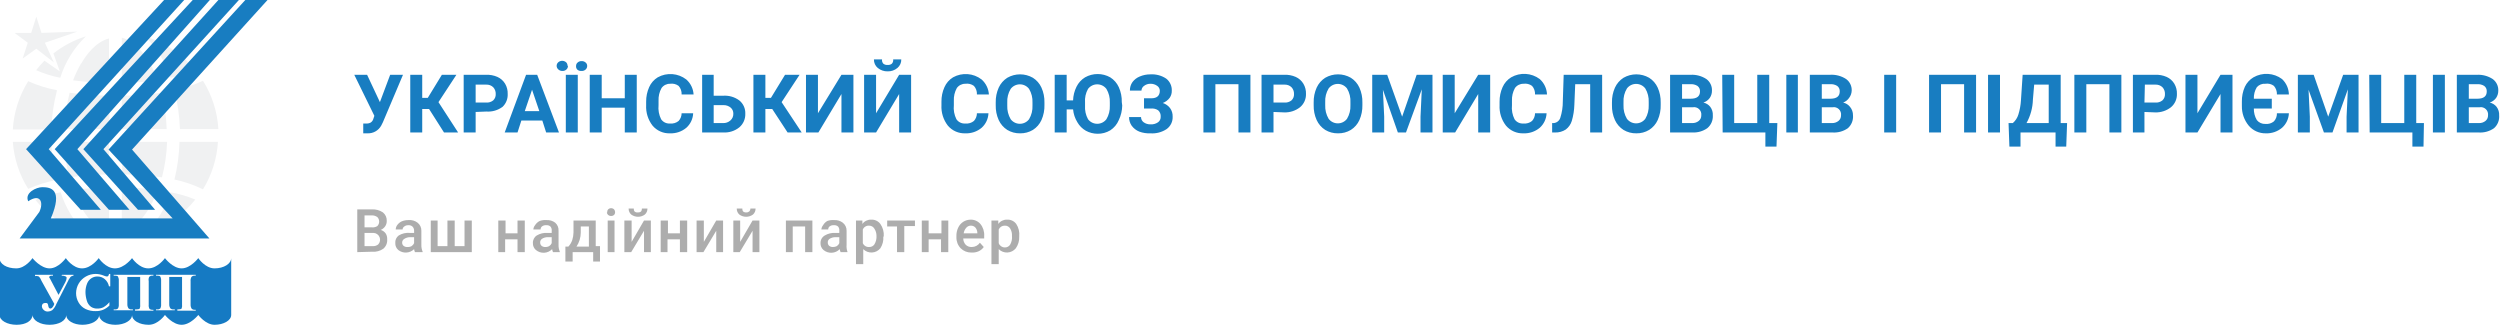
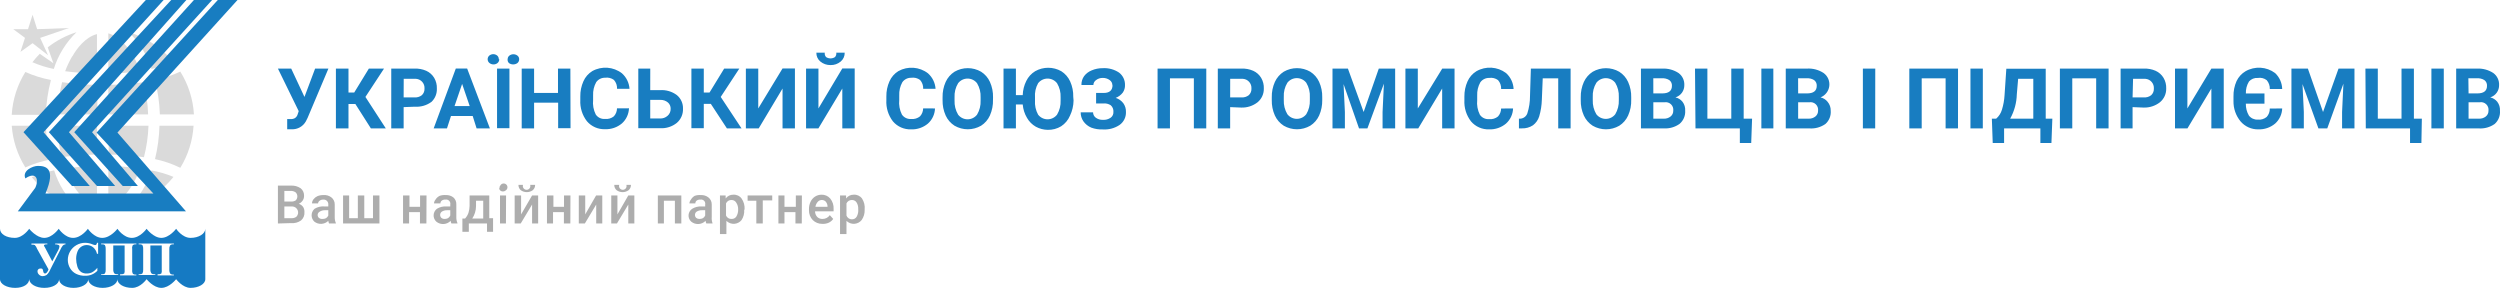
- <svg xmlns="http://www.w3.org/2000/svg" width="585" height="76" viewBox="0 0 585 76">
-   <g id="text">
-     <path fill="#187DC1" d="M89.3 23.9l2.4-6.4h3L90 28.6l-.4.8a3.5 3.5 0 0 1-3.2 1.8h-1v-2.3a5 5 0 0 0 .7 0 1.9 1.9 0 0 0 1-.2 1.5 1.5 0 0 0 .6-.7l.3-.9-4.7-9.6h3zm11.5 1.6h-1.6V31h-2.8V17.5h2.8v5.4h1.3l3.3-5.4h3.4l-4.2 6.4 4.6 7.1h-3.3zm10.9.7V31h-2.8V17.5h5.2a6 6 0 0 1 2.7.5 4 4 0 0 1 1.8 1.6 4.4 4.4 0 0 1 .6 2.4A3.9 3.9 0 0 1 118 25a5.7 5.7 0 0 1-3.8 1.1zm0-2.2h2.4a2.4 2.4 0 0 0 1.7-.5 1.9 1.9 0 0 0 .6-1.5 2.2 2.2 0 0 0-.6-1.6 2.2 2.2 0 0 0-1.6-.6h-2.5zm15.6 4.2h-4.9l-.9 2.8h-3l5-13.5h2.6l5.1 13.5h-3zm-4.1-2.2h3.4l-1.7-5zm12.4 5h-2.8V17.5h2.8zm-2.3-15.6a1.1 1.1 0 0 1-.4.9 1.3 1.3 0 0 1-1 .3 1.3 1.3 0 0 1-.9-.4 1.1 1.1 0 0 1 0-1.6 1.4 1.4 0 0 1 1.9 0 1.1 1.1 0 0 1 .3.8zm1.9 0a1 1 0 0 1 .4-.8 1.3 1.3 0 0 1 .9-.3 1.3 1.3 0 0 1 .9.3 1 1 0 0 1 .4.8 1.1 1.1 0 0 1-.4.9 1.3 1.3 0 0 1-1 .3 1.3 1.3 0 0 1-.9-.3 1.1 1.1 0 0 1-.3-.9zM149.4 31h-2.8v-5.8h-5.4V31h-2.8V17.5h2.8V23h5.4v-5.5h2.8zm13.2-4.5a4.8 4.8 0 0 1-1.6 3.4 5.6 5.6 0 0 1-3.8 1.3 5.1 5.1 0 0 1-4.1-1.8 7.2 7.2 0 0 1-1.5-4.8v-.8a8.1 8.1 0 0 1 .7-3.4 5.1 5.1 0 0 1 2-2.3 6.1 6.1 0 0 1 6.7.5 5.1 5.1 0 0 1 1.7 3.5h-2.8a2.8 2.8 0 0 0-.7-2 2.7 2.7 0 0 0-2-.5 2.4 2.4 0 0 0-2 1 5.6 5.6 0 0 0-.7 3v1a6 6 0 0 0 .6 3.3 2.3 2.3 0 0 0 2.1 1 2.7 2.7 0 0 0 2-.6 2.7 2.7 0 0 0 .7-1.8zm4.8-4.1h2.2a5.7 5.7 0 0 1 3.8 1.1 3.8 3.8 0 0 1 1.4 3.1 4 4 0 0 1-1.4 3.2 5.5 5.5 0 0 1-3.7 1.2h-5V17.5h2.7zm0 2.2v4.2h2.2a2.4 2.4 0 0 0 1.7-.6 2 2 0 0 0 .7-1.6 1.8 1.8 0 0 0-.6-1.4 2.5 2.5 0 0 0-1.7-.6zm13.7.9h-1.6V31h-2.8V17.5h2.8v5.4h1.3l3.3-5.4h3.4l-4.2 6.4L188 31h-3.3zm16.2-8h2.8V31h-2.8v-9l-5.4 9H189V17.5h2.8v9zm13.5 0h2.8V31h-2.8v-9l-5.4 9h-2.8V17.5h2.8v9zm.5-3.6a2.5 2.5 0 0 1-.9 2 3.4 3.4 0 0 1-2.3.8 3.5 3.5 0 0 1-2.3-.8 2.5 2.5 0 0 1-.9-2h1.9a1.2 1.2 0 0 0 .3 1 1.4 1.4 0 0 0 1 .3 1.4 1.4 0 0 0 1-.3 1.2 1.2 0 0 0 .3-1zm20.4 12.6a4.8 4.8 0 0 1-1.6 3.4 5.6 5.6 0 0 1-3.8 1.3 5.1 5.1 0 0 1-4.1-1.8 7.2 7.2 0 0 1-1.5-4.8v-.8a8 8 0 0 1 .7-3.4 5.1 5.1 0 0 1 2-2.3 6.1 6.1 0 0 1 6.7.5 5.1 5.1 0 0 1 1.7 3.5H229a2.8 2.8 0 0 0-.7-2 2.7 2.7 0 0 0-2-.5 2.4 2.4 0 0 0-2 1 5.6 5.6 0 0 0-.7 3v1a6 6 0 0 0 .6 3.3 2.3 2.3 0 0 0 2.1 1 2.7 2.7 0 0 0 2-.6 2.7 2.7 0 0 0 .7-1.8zm13.1-2a8.2 8.2 0 0 1-.7 3.6 5.3 5.3 0 0 1-2 2.3 5.6 5.6 0 0 1-3 .8 5.6 5.6 0 0 1-3-.8 5.4 5.4 0 0 1-2-2.3 8 8 0 0 1-.7-3.5V24a8.1 8.1 0 0 1 .7-3.5 5.4 5.4 0 0 1 2-2.3 6 6 0 0 1 6 0 5.3 5.3 0 0 1 2 2.3 8 8 0 0 1 .7 3.5zM242 24a5.7 5.7 0 0 0-.8-3.2 2.7 2.7 0 0 0-4.3 0 5.6 5.6 0 0 0-.8 3.2v.7a5.8 5.8 0 0 0 .8 3.2 2.7 2.7 0 0 0 4.3 0 5.7 5.7 0 0 0 .8-3.2zm21 .7a8.2 8.2 0 0 1-.8 3.4 5.3 5.3 0 0 1-2 2.4 5.6 5.6 0 0 1-3 .8 5.8 5.8 0 0 1-2.7-.7 5.3 5.3 0 0 1-2-2 7 7 0 0 1-1-3H250V31h-2.8V17.5h2.8v6h1.5a7.7 7.7 0 0 1 .8-3.2 5.3 5.3 0 0 1 2-2.2 6 6 0 0 1 5.9 0 5.3 5.3 0 0 1 2 2.3 8 8 0 0 1 .7 3.5zm-2.9-.7a5.7 5.7 0 0 0-.8-3.2 2.7 2.7 0 0 0-4.3 0 5.6 5.6 0 0 0-.7 3.2v.7a5.8 5.8 0 0 0 .7 3.2 2.7 2.7 0 0 0 4.3 0 5.7 5.7 0 0 0 .8-3.2zm11.7-2.7a1.4 1.4 0 0 0-.6-1.2 2.6 2.6 0 0 0-1.6-.5 2.4 2.4 0 0 0-1.5.5 1.4 1.4 0 0 0-.6 1.1h-2.7a3.3 3.3 0 0 1 .6-2 4 4 0 0 1 1.7-1.3 6.2 6.2 0 0 1 2.5-.5 6 6 0 0 1 3.7 1 3.4 3.4 0 0 1 1.3 2.8 2.8 2.8 0 0 1-.5 1.7 3.7 3.7 0 0 1-1.6 1.2 3.5 3.5 0 0 1 1.7 1.2 3.2 3.2 0 0 1 .6 2 3.4 3.4 0 0 1-1.4 2.9 6.1 6.1 0 0 1-3.8 1 6.7 6.7 0 0 1-2.6-.4 4.1 4.1 0 0 1-1.8-1.4 3.5 3.5 0 0 1-.6-2h2.8a1.5 1.5 0 0 0 .6 1.2 2.6 2.6 0 0 0 1.6.5 2.8 2.8 0 0 0 1.8-.5 1.5 1.5 0 0 0 .6-1.3 1.8 1.8 0 0 0-.6-1.5 2.6 2.6 0 0 0-1.7-.4h-1.6V23h1.7q2 0 2-1.8zM293 31h-2.8V19.7h-5.4V31H282V17.5h11zm5.4-4.8V31h-2.8V17.5h5.3a6 6 0 0 1 2.7.5 4 4 0 0 1 1.8 1.6 4.4 4.4 0 0 1 .6 2.4 3.9 3.9 0 0 1-1.4 3.1 5.7 5.7 0 0 1-3.7 1.2zm0-2.2h2.5a2.4 2.4 0 0 0 1.7-.5 1.9 1.9 0 0 0 .6-1.5 2.2 2.2 0 0 0-.6-1.6 2.2 2.2 0 0 0-1.6-.6h-2.6zm20.8.6a8.2 8.2 0 0 1-.7 3.5 5.3 5.3 0 0 1-2 2.3 5.6 5.6 0 0 1-3 .8 5.6 5.6 0 0 1-3-.8 5.4 5.4 0 0 1-2-2.3 8 8 0 0 1-.7-3.5V24a8.1 8.1 0 0 1 .7-3.5 5.4 5.4 0 0 1 2-2.3 6 6 0 0 1 6 0 5.3 5.3 0 0 1 2 2.3 8 8 0 0 1 .7 3.5zm-2.8-.6a5.7 5.7 0 0 0-.8-3.3 2.7 2.7 0 0 0-4.3 0 5.6 5.6 0 0 0-.8 3.2v.7a5.8 5.8 0 0 0 .8 3.2 2.7 2.7 0 0 0 4.3 0 5.7 5.7 0 0 0 .8-3.2zm8.6-6.5l3.5 9.8 3.4-9.8h3.7V31h-2.8v-3.7l.3-6.4-3.7 10.1h-1.9L324 21l.3 6.3V31h-2.8V17.5zm21.3 0h2.8V31h-2.8v-9l-5.4 9H338V17.5h2.8v9zm16 9a4.8 4.8 0 0 1-1.6 3.4 5.6 5.6 0 0 1-3.8 1.3 5.1 5.1 0 0 1-4.1-1.8 7.2 7.2 0 0 1-1.5-4.8v-.8a8.1 8.1 0 0 1 .7-3.4 5.1 5.1 0 0 1 2-2.3 6.1 6.1 0 0 1 6.7.4 5.1 5.1 0 0 1 1.7 3.6h-2.8a2.8 2.8 0 0 0-.7-2 2.7 2.7 0 0 0-2-.5 2.4 2.4 0 0 0-2 1 5.6 5.6 0 0 0-.7 3v1a6 6 0 0 0 .6 3.3 2.3 2.3 0 0 0 2.1 1 2.7 2.7 0 0 0 2-.6 2.7 2.7 0 0 0 .7-1.8zm13-9V31h-2.8V19.7H369l-.2 4.8a14.9 14.9 0 0 1-.6 3.8 4 4 0 0 1-1.4 2 4.3 4.3 0 0 1-2.5.7h-.7v-2.2h.4a1.8 1.8 0 0 0 1.5-1.2 12.4 12.4 0 0 0 .6-3.9l.2-6.2zm13.7 7a8.1 8.1 0 0 1-.7 3.6 5.3 5.3 0 0 1-2 2.3 5.6 5.6 0 0 1-3 .8 5.6 5.6 0 0 1-3-.8 5.4 5.4 0 0 1-2-2.3 8 8 0 0 1-.7-3.5V24a8.1 8.1 0 0 1 .7-3.5 5.4 5.4 0 0 1 2-2.3 6 6 0 0 1 6 0 5.3 5.3 0 0 1 2 2.3 8 8 0 0 1 .7 3.5zm-2.8-.6a5.7 5.7 0 0 0-.8-3.2 2.7 2.7 0 0 0-4.3 0 5.6 5.6 0 0 0-.8 3.2v.7a5.8 5.8 0 0 0 .8 3.2 2.7 2.7 0 0 0 4.3 0 5.8 5.8 0 0 0 .8-3.2zm5 7.1V17.5h4.8a6.2 6.2 0 0 1 3.7 1 3.2 3.2 0 0 1 1.3 2.7 3 3 0 0 1-.5 1.7A3 3 0 0 1 399 24a2.8 2.8 0 0 1 1.6 1 3 3 0 0 1 .6 2 3.6 3.6 0 0 1-1.3 3 5.6 5.6 0 0 1-3.5 1zm2.8-5.9v3.7h2.4a2.3 2.3 0 0 0 1.5-.5 1.6 1.6 0 0 0 .6-1.3 1.7 1.7 0 0 0-2-1.9zm0-2h2q2.2 0 2.2-1.7a1.5 1.5 0 0 0-.6-1.3 2.8 2.8 0 0 0-1.7-.4H394zm9.4-5.6h2.8v11.3h5.4V17.5h2.8v11.3h1.9l-.2 5.5h-2.6V31h-10zM421.1 31h-2.7V17.5h2.7zm2.8 0V17.5h4.7a6.2 6.2 0 0 1 3.8 1 3.2 3.2 0 0 1 1.3 2.7 3 3 0 0 1-.6 1.7 3 3 0 0 1-1.4 1.1 2.8 2.8 0 0 1 1.6 1 3 3 0 0 1 .7 2 3.6 3.6 0 0 1-1.2 3 5.6 5.6 0 0 1-3.6 1zm2.8-5.9v3.7h2.4a2.3 2.3 0 0 0 1.5-.5 1.6 1.6 0 0 0 .6-1.3 1.7 1.7 0 0 0-2-1.9zm0-2h2q2.2 0 2.2-1.7a1.5 1.5 0 0 0-.6-1.3 2.8 2.8 0 0 0-1.7-.4h-1.9zm17.4 7.9h-2.8V17.5h2.8zm18.7 0H460V19.7h-5.4V31h-2.8V17.5h11zm5.6 0h-2.8V17.5h2.8zm15.5 3.3h-2.5V31h-8.2v3.3h-2.6l-.2-5.5h1a4.3 4.3 0 0 0 1.3-2 13.8 13.8 0 0 0 .6-3.3l.4-6h8.9v11.3h1.5zm-9.3-5.5h5.2v-9h-3.4l-.3 3.5a12 12 0 0 1-1.5 5.5zm22.2 2.2H494V19.7h-5.4V31h-2.8V17.5h11zm5.4-4.8V31h-2.7V17.5h5.2a6 6 0 0 1 2.7.5 4 4 0 0 1 1.8 1.6 4.4 4.4 0 0 1 .6 2.4 3.9 3.9 0 0 1-1.4 3.1 5.7 5.7 0 0 1-3.7 1.2zm0-2.2h2.5a2.4 2.4 0 0 0 1.7-.5 1.9 1.9 0 0 0 .6-1.5 2.2 2.2 0 0 0-.6-1.6 2.2 2.2 0 0 0-1.6-.6h-2.5zm17.8-6.5h2.8V31H520v-9l-5.4 9h-2.8V17.5h2.8v9zm16 9a4.8 4.8 0 0 1-1.6 3.4 5.6 5.6 0 0 1-3.8 1.3 5.1 5.1 0 0 1-4-1.8 7 7 0 0 1-1.6-4.6v-1a8.1 8.1 0 0 1 .7-3.5 5.1 5.1 0 0 1 2-2.2 6.1 6.1 0 0 1 6.7.4 5.1 5.1 0 0 1 1.6 3.6h-2.8a2.9 2.9 0 0 0-.7-2 2.6 2.6 0 0 0-2-.5 2.4 2.4 0 0 0-2 .8 4.8 4.8 0 0 0-.7 2.7h4.2v2.3h-4.2a5.1 5.1 0 0 0 .7 2.7 2.4 2.4 0 0 0 2 .9 2.7 2.7 0 0 0 2-.6 2.7 2.7 0 0 0 .7-1.9zm5.8-9l3.4 9.8 3.5-9.8h3.6V31h-2.8v-3.7l.3-6.4-3.6 10.1h-2l-3.6-10 .3 6.3V31h-2.8V17.5zm13 0h2.8v11.3h5.4V17.5h2.8v11.3h1.8l-.1 5.5h-2.6V31h-10zM572.5 31h-2.8V17.5h2.8zm2.8 0V17.5h4.7a6.2 6.2 0 0 1 3.7 1 3.2 3.2 0 0 1 1.3 2.7 3 3 0 0 1-.5 1.7A3 3 0 0 1 583 24a2.8 2.8 0 0 1 1.6 1 3 3 0 0 1 .6 2 3.6 3.6 0 0 1-1.2 3 5.6 5.6 0 0 1-3.6 1zm2.8-5.9v3.7h2.4a2.3 2.3 0 0 0 1.5-.5 1.6 1.6 0 0 0 .6-1.3 1.7 1.7 0 0 0-2-1.9zm0-2h2q2.2 0 2.2-1.7a1.5 1.5 0 0 0-.6-1.3 2.8 2.8 0 0 0-1.7-.4h-1.9z" transform="translate(-.4)" />
-     <path fill="#adadad" d="M84 59V49h3.4a4.2 4.2 0 0 1 2.6.7 2.4 2.4 0 0 1 .9 2 2.1 2.1 0 0 1-.4 1.3 2.4 2.4 0 0 1-1 .8 2.2 2.2 0 0 1 1.2.9A2.4 2.4 0 0 1 91 56a2.6 2.6 0 0 1-.9 2.2 3.9 3.9 0 0 1-2.6.7zm1.7-4.5v3.1h2a1.9 1.9 0 0 0 1.2-.4 1.6 1.6 0 0 0-1.1-2.7zm0-1.3h1.7a2 2 0 0 0 1.3-.3 1.5 1.5 0 0 0 0-2.1 2.1 2.1 0 0 0-1.3-.4h-1.7zM97.5 59a2.6 2.6 0 0 1-.2-.7 2.8 2.8 0 0 1-3.7.2 2 2 0 0 1-.7-1.6 2 2 0 0 1 .8-1.8 4.3 4.3 0 0 1 2.6-.6h1V54a1.3 1.3 0 0 0-.4-1 1.3 1.3 0 0 0-1-.3 1.4 1.4 0 0 0-.9.3.9.9 0 0 0-.4.7H93a1.8 1.8 0 0 1 .4-1.1 2.7 2.7 0 0 1 1-.8 3.9 3.9 0 0 1 1.6-.3 3 3 0 0 1 2.1.6A2.3 2.3 0 0 1 99 54v3.3a3.8 3.8 0 0 0 .3 1.6v.1zm-1.8-1.2a1.9 1.9 0 0 0 1-.2 1.6 1.6 0 0 0 .6-.7v-1.4h-1a2.5 2.5 0 0 0-1.3.4 1 1 0 0 0-.5.9 1 1 0 0 0 .3.7 1.3 1.3 0 0 0 .9.3zm7.1-6.2v6h2.3v-6h1.7v6h2.3v-6h1.7V59h-9.6v-7.4zm20.4 7.4h-1.7v-3h-2.9v3H117v-7.4h1.7v3h2.8v-3h1.7zm6.6 0a2.6 2.6 0 0 1-.2-.7 2.8 2.8 0 0 1-3.8.2 2 2 0 0 1-.7-1.6 2 2 0 0 1 .9-1.8 4.3 4.3 0 0 1 2.5-.6h1V54a1.3 1.3 0 0 0-.3-1 1.3 1.3 0 0 0-1-.3 1.4 1.4 0 0 0-1 .3.9.9 0 0 0-.3.7h-1.7a1.8 1.8 0 0 1 .4-1 2.7 2.7 0 0 1 1.1-1 3.9 3.9 0 0 1 1.6-.2 3 3 0 0 1 2 .6 2.3 2.3 0 0 1 .8 1.9v3.3a3.8 3.8 0 0 0 .3 1.6v.1zm-1.9-1.2a1.9 1.9 0 0 0 1-.2 1.6 1.6 0 0 0 .6-.7v-1.4h-.9a2.4 2.4 0 0 0-1.4.4 1 1 0 0 0-.4.9 1 1 0 0 0 .3.7 1.3 1.3 0 0 0 .9.3zm5.5-.1a4.3 4.3 0 0 0 .9-1.5 6.4 6.4 0 0 0 .3-1.8v-2.8h5.2v6h1v3.6h-1.6V59h-4.8v2.2h-1.7v-3.5zm2 0h2.8V53h-1.9v1.4a6 6 0 0 1-1 3.3zm8.8 1.3h-1.6v-7.4h1.6zm-1.7-9.3a.9.9 0 0 1 .2-.7 1 1 0 0 1 1.4 0 1 1 0 0 1 0 1.3 1.1 1.1 0 0 1-1.4 0 .9.9 0 0 1-.3-.6zm8.6 1.9h1.6V59h-1.6v-5l-3 5h-1.6v-7.4h1.7v5zm.8-2.8a1.8 1.8 0 0 1-.6 1.4 2.7 2.7 0 0 1-3.2 0 1.8 1.8 0 0 1-.6-1.4h1.2a1 1 0 0 0 .2.7 1 1 0 0 0 .8.2 1 1 0 0 0 .7-.2 1 1 0 0 0 .2-.7zm9.3 10.2h-1.7v-3h-2.9v3H155v-7.4h1.7v3h2.8v-3h1.7zm6.8-7.4h1.6V59H168v-5l-3 5h-1.6v-7.4h1.7v5zm8.5 0h1.6V59h-1.6v-5l-3 5H172v-7.4h1.6v5zm.7-2.8a1.8 1.8 0 0 1-.6 1.4 2.7 2.7 0 0 1-3.2 0 1.8 1.8 0 0 1-.6-1.4h1.3a1 1 0 0 0 .2.7 1 1 0 0 0 .7.2 1 1 0 0 0 .7-.2 1 1 0 0 0 .3-.7zM190.5 59h-1.7v-6h-2.9v6h-1.6v-7.4h6.2zm6.6 0a2.6 2.6 0 0 1-.2-.7 2.8 2.8 0 0 1-3.8.2 2 2 0 0 1-.7-1.6 2 2 0 0 1 1-1.8 4.3 4.3 0 0 1 2.4-.6h1V54a1.3 1.3 0 0 0-.3-1 1.3 1.3 0 0 0-1-.3 1.4 1.4 0 0 0-1 .3.9.9 0 0 0-.3.7h-1.6a1.8 1.8 0 0 1 .4-1 2.7 2.7 0 0 1 1-1 3.9 3.9 0 0 1 1.6-.2 3 3 0 0 1 2 .6 2.3 2.3 0 0 1 .9 1.9v3.3a3.8 3.8 0 0 0 .2 1.6v.1zm-1.8-1.2a1.9 1.9 0 0 0 .9-.2 1.6 1.6 0 0 0 .6-.7v-1.4h-.9a2.5 2.5 0 0 0-1.4.4 1 1 0 0 0-.4.9 1 1 0 0 0 .3.7 1.3 1.3 0 0 0 .8.3zm11.8-2.4a4.4 4.4 0 0 1-.7 2.7 2.7 2.7 0 0 1-4 .2v3.5h-1.7V51.6h1.5v.8a2.4 2.4 0 0 1 2-1 2.5 2.5 0 0 1 2.2 1 4.5 4.5 0 0 1 .8 2.9zm-1.6-.2a3 3 0 0 0-.5-1.7 1.4 1.4 0 0 0-1.2-.7 1.5 1.5 0 0 0-1.5.9v3.2a1.5 1.5 0 0 0 1.5.9 1.4 1.4 0 0 0 1.2-.6 3.4 3.4 0 0 0 .5-2zm9-2.3H212V59h-1.7v-6H208v-1.4h6.5zm7.8 6.1h-1.7v-3h-2.9v3h-1.6v-7.4h1.6v3h3v-3h1.6zm5.4.1a3.5 3.5 0 0 1-2.5-1 3.6 3.6 0 0 1-1-2.6v-.2a4.4 4.4 0 0 1 .4-2 3.3 3.3 0 0 1 1.2-1.4 3.2 3.2 0 0 1 1.7-.5 2.9 2.9 0 0 1 2.3 1 4 4 0 0 1 .9 2.8v.6h-4.9a2.2 2.2 0 0 0 .6 1.5 1.9 1.9 0 0 0 1.4.5 2.3 2.3 0 0 0 1.9-1l.9 1a3 3 0 0 1-1.2 1 3.7 3.7 0 0 1-1.7.3zm-.2-6.3a1.4 1.4 0 0 0-1 .5 2.5 2.5 0 0 0-.6 1.3h3.2v-.1a2 2 0 0 0-.5-1.3 1.4 1.4 0 0 0-1-.4zm11.4 2.6a4.4 4.4 0 0 1-.8 2.7 2.7 2.7 0 0 1-4 .2v3.5h-1.7V51.6h1.6v.8a2.4 2.4 0 0 1 2-1 2.5 2.5 0 0 1 2.2 1 4.5 4.5 0 0 1 .7 2.9zm-1.7-.2a3 3 0 0 0-.4-1.7 1.4 1.4 0 0 0-1.3-.7 1.5 1.5 0 0 0-1.4.9v3.2a1.5 1.5 0 0 0 1.4 1 1.4 1.4 0 0 0 1.3-.7 3.4 3.4 0 0 0 .4-2z" transform="translate(-.4)" />
-   </g>
-   <g id="symbol">
-     <path fill="#157ac3" d="M8 60.4s-1.6 2.4-3.8 2.4-3.9-1-3.9-2.4v13.3c0 1.3 1.8 2.3 4 2.3S8 75 8 73.7C8.1 75 9.8 76 12 76s3.9-1 3.9-2.3c0 1.3 1.7 2.3 3.8 2.3s3.9-1 3.9-2.3c0 1.3 1.7 2.3 3.8 2.3s3.9-1 3.9-2.3c0 1.3 1.7 2.3 3.9 2.3s3.8-2.3 3.8-2.3 1.8 2.3 3.9 2.3 3.9-2.3 3.9-2.3 1.7 2.3 3.8 2.3 3.9-1 3.9-2.3V60.4c0 1.3-1.7 2.4-3.9 2.4s-3.8-2.4-3.8-2.4-1.8 2.4-3.9 2.4-3.9-2.4-3.9-2.4-1.7 2.4-3.9 2.4-3.8-2.4-3.8-2.4-1.8 2.4-4 2.4-3.8-2.4-3.8-2.4-1.7 2.4-3.9 2.4-3.8-2.4-3.8-2.4-1.7 2.4-3.8 2.4-4-2.4-4-2.4z" transform="translate(-.4)" />
-     <path fill="#fffffe" d="M14.9 64.3h2.7v.2a1.1 1.1 0 0 0-.7.3 5.1 5.1 0 0 0-.7 1.2l-2.6 5.1a4 4 0 0 1-1 1.5 2 2 0 0 1-1 .3 1.3 1.3 0 0 1-1-.4 1.2 1.2 0 0 1-.4-.8.8.8 0 0 1 .2-.6.8.8 0 0 1 .6-.2.6.6 0 0 1 .5.1 1.2 1.2 0 0 1 .2.6q.1.6.5.6t.8-.8l.1-.3-3-5.4a2.9 2.9 0 0 0-.6-1 1.6 1.6 0 0 0-.9-.1v-.3h4.2v.2h-.2q-.7 0-.7.4a1 1 0 0 0 .2.3l2 3.8 1.6-3a2.4 2.4 0 0 0 .3-1 .4.4 0 0 0-.2-.3 2.2 2.2 0 0 0-1-.2zM26.2 64.1V67h-.3a3 3 0 0 0-1-1.7 2.6 2.6 0 0 0-1.6-.6 2.5 2.5 0 0 0-1.5.4 2.6 2.6 0 0 0-1 1.2 5.3 5.3 0 0 0-.4 2 7 7 0 0 0 .3 2 2.7 2.7 0 0 0 1 1.5 2.5 2.5 0 0 0 1.5.4 3 3 0 0 0 1.4-.3 5 5 0 0 0 1.4-1.2v.8a4.6 4.6 0 0 1-1.5 1 4.4 4.4 0 0 1-1.7.3 5.1 5.1 0 0 1-2.4-.5 3.8 3.8 0 0 1-1.6-1.5 4.3 4.3 0 0 1-.6-2.2 4.5 4.5 0 0 1 2.3-3.9 4.6 4.6 0 0 1 2.3-.6 5.1 5.1 0 0 1 1.9.4 2.9 2.9 0 0 0 .7.2.5.5 0 0 0 .3-.1.8.8 0 0 0 .2-.5zM32 72.7v-.3h.3q.6 0 .8-.2a2.1 2.1 0 0 0 .1-1v-6.4h-3v6.4a1.6 1.6 0 0 0 .3 1 1 1 0 0 0 .7.2h.3v.2H27v-.2h.3a1 1 0 0 0 .7-.2 1.8 1.8 0 0 0 .2-1v-5.5a1.9 1.9 0 0 0-.2-1q-.2-.2-.7-.2H27v-.2h9.3v.2h-.2a1 1 0 0 0-.8.3 1.7 1.7 0 0 0-.1 1v5.5a1.6 1.6 0 0 0 .2 1 1.1 1.1 0 0 0 .7.2h.2v.2zM41.9 72.7v-.3h.2q.6 0 .8-.2a2.1 2.1 0 0 0 .1-1v-6.4h-3v6.4a1.6 1.6 0 0 0 .3 1 1 1 0 0 0 .7.2h.3v.2h-4.4v-.2h.3a1 1 0 0 0 .7-.2 1.8 1.8 0 0 0 .2-1v-5.5a1.9 1.9 0 0 0-.2-1q-.2-.2-.7-.2h-.3v-.2h9.3v.2H46a1 1 0 0 0-.8.3 1.7 1.7 0 0 0-.2 1v5.5a1.6 1.6 0 0 0 .3 1 1.1 1.1 0 0 0 .7.2h.2v.2z" transform="translate(-.4)" />
-     <path fill="#f0f1f2" d="M19.4 48.5c1.1 2 3.4 5 6.5 5.9V43.8a69.4 69.4 0 0 0-8.3.7 25.8 25.8 0 0 0 1.8 4zM14.5 45a27.2 27.2 0 0 0-5.8 1.8 24.1 24.1 0 0 0 11.9 7.9 23.1 23.1 0 0 1-6-9.7zM12.4 33.2h-9a24 24 0 0 0 3.6 11 29 29 0 0 1 6.7-2.1 41.8 41.8 0 0 1-1.3-9zM13.7 21.1A29 29 0 0 1 7 19a24 24 0 0 0-3.6 11.3h9a41.9 41.9 0 0 1 1.3-9zM15.4 30.2H26v-7.8a70.3 70.3 0 0 1-9.3-.7 38.7 38.7 0 0 0-1.2 8.5zM19.4 14.8a25.8 25.8 0 0 0-1.9 4 69.4 69.4 0 0 0 8.4.6V9c-3.1.8-5.4 3.9-6.5 5.9zM16.6 41.5a70.3 70.3 0 0 1 9.3-.7v-7.6H15.4a38.6 38.6 0 0 0 1.2 8.3zM39.4 33.2H29v7.6a70.3 70.3 0 0 1 9.3.7 38.6 38.6 0 0 0 1.2-8.3zM37.3 44.5a69.4 69.4 0 0 0-8.4-.7v10.6c3.2-.8 5.4-4 6.6-6a25.8 25.8 0 0 0 1.8-4zM38.2 21.7a70.3 70.3 0 0 1-9.3.7v7.8h10.5a38.7 38.7 0 0 0-1.2-8.5zM35.5 14.8c-1.2-2-3.4-5.1-6.6-6v10.6a69.4 69.4 0 0 0 8.4-.6 25.8 25.8 0 0 0-1.8-4zM40.3 18.2a27.2 27.2 0 0 0 5.8-1.8 24.1 24.1 0 0 0-11.8-7.9 23.1 23.1 0 0 1 6 9.7zM42.5 30.2h9a24 24 0 0 0-3.6-11.3 29 29 0 0 1-6.7 2.2 41.9 41.9 0 0 1 1.3 9zM41.2 42a29 29 0 0 1 6.7 2.3 24 24 0 0 0 3.5-11.1h-9a41.9 41.9 0 0 1-1.2 8.9zM34.3 54.7a24.1 24.1 0 0 0 11.8-8 27.2 27.2 0 0 0-5.8-1.7 23.1 23.1 0 0 1-6 9.7zM8.8 16.4a27.2 27.2 0 0 0 5.7 1.8 23.1 23.1 0 0 1 6-9.7 24.1 24.1 0 0 0-7.6 4l1.5 4.2-3.6-2.5a24.1 24.1 0 0 0-2 2.3z" transform="translate(-.4)" />
-     <path fill="#f0f1f2" d="M5.3 13.7l3.2-2.3 4.1 3.2-2.1-4.6 7.6-2.6-8.4.3-1.2-3.8-1.2 3.8H3.4L6.5 10l-1.2 3.7z" />
-     <path fill="#187dc1" d="M25.5 49.1h4.8L18.1 34.9 49.1 0h-4L12.8 34.9l12.7 14.2z" />
-     <path fill="#187dc1" d="M23.6 49.1L11.4 34.9 43.1 0h-4.7L6.1 34.9l12.8 14.2h4.7z" />
-     <path fill="#187dc1" d="M32.3 49.1h4L24.2 34.9 55.9 0h-4.8L19.5 34.9l12.8 14.2z" />
-     <path fill="#187dc1" d="M63 0h-5.2l-32 35 15 16.1H12.3c2.9-6.8 0-7.3-2-7.3-1.4 0-4.2 1.3-3.3 3.3 2.8-1.9 3.7.2 2.6 2.5l-4.6 6.2h44.4L31.3 35z" transform="translate(-.4)" />
-   </g>
+ <svg xmlns="http://www.w3.org/2000/svg" width="660" height="76" viewBox="0 0 660 76">
+   <path d="M80.38,25.59l2.81-7.48h3.51l-5.49,13-.47.94A4.09,4.09,0,0,1,77,34.13H75.82V31.44a5.84,5.84,0,0,0,.82,0,2.22,2.22,0,0,0,1.17-.23,1.75,1.75,0,0,0,.7-.82l.35-1.05L73.37,18.11h3.51Zm13.44,1.87H92v6.43H88.68V18.11H92v6.31h1.52l3.86-6.31h4l-4.91,7.48,5.38,8.3H97.91Zm12.74.82v5.61h-3.27V18.11h6.08a7,7,0,0,1,3.16.58,4.68,4.68,0,0,1,2.1,1.87,5.15,5.15,0,0,1,.7,2.81,4.56,4.56,0,0,1-1.4,3.51,6.66,6.66,0,0,1-4.44,1.29Zm0-2.57h2.81a2.8,2.8,0,0,0,2-.58,2.22,2.22,0,0,0,.7-1.75,2.41,2.41,0,0,0-2.23-2.57h-3.26Zm18.23,4.91h-5.73L118,33.89h-3.51l5.84-15.79h3l6,15.79h-3.51ZM120,28h4l-2-5.85Zm14.49,5.85h-3.27V18.11h3.27Zm-2.69-18.24a1.29,1.29,0,0,1-.47,1.05,1.71,1.71,0,0,1-2.22-.12,1.29,1.29,0,0,1,0-1.81,1.64,1.64,0,0,1,2.22,0,1.29,1.29,0,0,1,.35.94Zm2.22,0a1.17,1.17,0,0,1,.47-.94,1.75,1.75,0,0,1,2.1,0,1.17,1.17,0,0,1,.47.94,1.29,1.29,0,0,1-.47,1.05,1.93,1.93,0,0,1-2.22,0A1.29,1.29,0,0,1,134,15.65Zm16.6,18.24h-3.27V27.11H141v6.78h-3.27V18.11H141v6.43h6.31V18.11h3.27Zm15.43-5.26a5.61,5.61,0,0,1-1.87,4,6.54,6.54,0,0,1-4.44,1.52,6,6,0,0,1-4.79-2.1,8.42,8.42,0,0,1-1.75-5.61v-.94a9.47,9.47,0,0,1,.82-4,6,6,0,0,1,2.34-2.69,7.13,7.13,0,0,1,7.83.58,6,6,0,0,1,2,4.09H162.9a3.27,3.27,0,0,0-.82-2.34,3.15,3.15,0,0,0-2.34-.58,2.8,2.8,0,0,0-2.34,1.17,6.55,6.55,0,0,0-.82,3.51v1.17a7,7,0,0,0,.7,3.86,2.69,2.69,0,0,0,2.45,1.17,3.15,3.15,0,0,0,2.34-.7,3.16,3.16,0,0,0,.82-2.1Zm5.61-4.79h2.57a6.66,6.66,0,0,1,4.44,1.29,4.44,4.44,0,0,1,1.64,3.62,4.68,4.68,0,0,1-1.64,3.74,6.43,6.43,0,0,1-4.32,1.4h-5.84V18.11h3.16Zm0,2.57v4.91h2.57a2.8,2.8,0,0,0,2-.7,2.34,2.34,0,0,0,.82-1.87,2.11,2.11,0,0,0-.7-1.64,2.92,2.92,0,0,0-2-.7Zm16,1.05H185.8v6.43h-3.27V18.11h3.27v6.31h1.52l3.86-6.31h4l-4.91,7.48,5.49,8.3h-3.86Zm18.93-9.35h3.27V33.89h-3.27V23.37L200.3,33.89h-3.39V18.11h3.27V28.63Zm15.78,0h3.27V33.89h-3.27V23.37l-6.31,10.52H212.8V18.11h3.27V28.63ZM223,13.9a2.92,2.92,0,0,1-1.05,2.34,4,4,0,0,1-2.69.94,4.09,4.09,0,0,1-2.69-.94,2.92,2.92,0,0,1-1.05-2.34h2.22a1.4,1.4,0,0,0,.35,1.17,2.13,2.13,0,0,0,2.34,0,1.4,1.4,0,0,0,.35-1.17Zm23.84,14.73a5.61,5.61,0,0,1-1.87,4,6.54,6.54,0,0,1-4.44,1.52,6,6,0,0,1-4.79-2.1A8.42,8.42,0,0,1,234,26.41v-.94a9.36,9.36,0,0,1,.82-4,6,6,0,0,1,2.34-2.69,7.13,7.13,0,0,1,7.83.58,6,6,0,0,1,2,4.09h-3.27a3.27,3.27,0,0,0-.82-2.34,3.15,3.15,0,0,0-2.34-.58,2.8,2.8,0,0,0-2.34,1.17,6.55,6.55,0,0,0-.82,3.51v1.17a7,7,0,0,0,.7,3.86,2.69,2.69,0,0,0,2.45,1.17,3.15,3.15,0,0,0,2.34-.7,3.16,3.16,0,0,0,.82-2.1Zm15.31-2.34a9.59,9.59,0,0,1-.82,4.21A6.2,6.2,0,0,1,259,33.19a7,7,0,0,1-7,0,6.31,6.31,0,0,1-2.34-2.69,9.36,9.36,0,0,1-.82-4.09v-.7a9.47,9.47,0,0,1,.82-4.09A6.31,6.31,0,0,1,252,18.93a7,7,0,0,1,7,0,6.2,6.2,0,0,1,2.34,2.69,9.36,9.36,0,0,1,.82,4.09Zm-3.27-.58a6.67,6.67,0,0,0-.94-3.74,3.16,3.16,0,0,0-5,0,6.55,6.55,0,0,0-.94,3.74v.82a6.78,6.78,0,0,0,.94,3.74,3.16,3.16,0,0,0,5,0,6.67,6.67,0,0,0,.94-3.74Zm24.54.82a9.59,9.59,0,0,1-.94,4,6.2,6.2,0,0,1-2.34,2.81,6.54,6.54,0,0,1-3.51.94,6.78,6.78,0,0,1-3.16-.82,6.2,6.2,0,0,1-2.34-2.34A8.19,8.19,0,0,1,270,27.58H268.2v6.31h-3.27V18.11h3.27v7H270a9,9,0,0,1,.94-3.74,6.2,6.2,0,0,1,2.34-2.57,7,7,0,0,1,6.9,0,6.2,6.2,0,0,1,2.34,2.69,9.36,9.36,0,0,1,.82,4.09ZM280,25.71a6.67,6.67,0,0,0-.94-3.74,3.16,3.16,0,0,0-5,0,6.55,6.55,0,0,0-.82,3.74v.82a6.78,6.78,0,0,0,.82,3.74,3.16,3.16,0,0,0,5,0,6.67,6.67,0,0,0,.94-3.74Zm13.67-3.16a1.64,1.64,0,0,0-.7-1.4,3,3,0,0,0-1.87-.58,2.8,2.8,0,0,0-1.75.58,1.64,1.64,0,0,0-.7,1.29H285.5a3.86,3.86,0,0,1,.7-2.34,4.68,4.68,0,0,1,2-1.52,7.24,7.24,0,0,1,2.92-.58,7,7,0,0,1,4.32,1.17A4,4,0,0,1,297,22.44a3.28,3.28,0,0,1-.58,2,4.32,4.32,0,0,1-1.87,1.4,4.09,4.09,0,0,1,2,1.4,3.74,3.74,0,0,1,.7,2.34A4,4,0,0,1,295.55,33a7.13,7.13,0,0,1-4.44,1.17,7.83,7.83,0,0,1-3-.47A4.79,4.79,0,0,1,286,32a4.09,4.09,0,0,1-.7-2.34h3.27a1.75,1.75,0,0,0,.7,1.4,3,3,0,0,0,1.87.58,3.27,3.27,0,0,0,2.1-.58,1.75,1.75,0,0,0,.7-1.52,2.11,2.11,0,0,0-.7-1.75,3,3,0,0,0-2-.47h-1.87V24.54h2q2.34,0,2.34-2.1Zm24.78,11.34h-3.27V20.68h-6.31V33.89h-3.27V18.11h12.86Zm6.31-5.61v5.61H321.5V18.11h6.19a7,7,0,0,1,3.16.58,4.68,4.68,0,0,1,2.1,1.87,5.15,5.15,0,0,1,.7,2.81A4.56,4.56,0,0,1,332,27a6.66,6.66,0,0,1-4.32,1.4Zm0-2.57h2.92a2.8,2.8,0,0,0,2-.58,2.22,2.22,0,0,0,.7-1.75,2.41,2.41,0,0,0-2.23-2.57h-3.38Zm24.31.7a9.59,9.59,0,0,1-.82,4.09,6.2,6.2,0,0,1-2.34,2.69,7,7,0,0,1-7,0,6.31,6.31,0,0,1-2.34-2.69,9.36,9.36,0,0,1-.82-4.09v-.7a9.47,9.47,0,0,1,.82-4.09,6.31,6.31,0,0,1,2.34-2.69,7,7,0,0,1,7,0,6.2,6.2,0,0,1,2.34,2.69,9.36,9.36,0,0,1,.82,4.09Zm-3.27-.7a6.67,6.67,0,0,0-.94-3.86,3.16,3.16,0,0,0-5,0,6.55,6.55,0,0,0-.94,3.74v.82a6.78,6.78,0,0,0,.94,3.74,3.16,3.16,0,0,0,5,0,6.67,6.67,0,0,0,.94-3.74Zm10.05-7.6L360,29.57l4-11.46h4.32V33.89H365V29.57l.35-7.48L361,33.89h-2.22L354.7,22.2l.35,7.37v4.33h-3.27V18.11Zm24.9,0H384V33.89h-3.27V23.37l-6.31,10.52h-3.39V18.11h3.27V28.63Zm18.7,10.52a5.61,5.61,0,0,1-1.87,4,6.54,6.54,0,0,1-4.44,1.52,6,6,0,0,1-4.79-2.1,8.42,8.42,0,0,1-1.75-5.61v-.94a9.47,9.47,0,0,1,.82-4,6,6,0,0,1,2.34-2.69,7.13,7.13,0,0,1,7.83.47,6,6,0,0,1,2,4.21H396.3a3.27,3.27,0,0,0-.82-2.34,3.15,3.15,0,0,0-2.34-.58,2.8,2.8,0,0,0-2.34,1.17,6.55,6.55,0,0,0-.82,3.51v1.17a7,7,0,0,0,.7,3.86,2.69,2.69,0,0,0,2.45,1.17,3.15,3.15,0,0,0,2.34-.7,3.16,3.16,0,0,0,.82-2.1Zm15.19-10.52V33.89h-3.27V20.68h-4.09l-.23,5.61a17.43,17.43,0,0,1-.7,4.44,4.68,4.68,0,0,1-1.64,2.34,5,5,0,0,1-2.92.82H401V31.32h.47a2.1,2.1,0,0,0,1.75-1.4,14.5,14.5,0,0,0,.7-4.56l.23-7.25Zm16,8.19a9.48,9.48,0,0,1-.82,4.21,6.2,6.2,0,0,1-2.34,2.69,7,7,0,0,1-7,0,6.31,6.31,0,0,1-2.34-2.69,9.36,9.36,0,0,1-.82-4.09v-.7a9.47,9.47,0,0,1,.82-4.09,6.31,6.31,0,0,1,2.34-2.69,7,7,0,0,1,7,0,6.2,6.2,0,0,1,2.34,2.69,9.36,9.36,0,0,1,.82,4.09Zm-3.27-.7a6.67,6.67,0,0,0-.94-3.74,3.16,3.16,0,0,0-5,0,6.55,6.55,0,0,0-.94,3.74v.82a6.78,6.78,0,0,0,.94,3.74,3.16,3.16,0,0,0,5,0,6.78,6.78,0,0,0,.94-3.74Zm5.84,8.3V18.11h5.61a7.24,7.24,0,0,1,4.32,1.17,3.74,3.74,0,0,1,1.52,3.16,3.32,3.32,0,0,1-2.34,3.27,3.27,3.27,0,0,1,1.87,1.17,3.51,3.51,0,0,1,.7,2.34,4.21,4.21,0,0,1-1.52,3.51,6.54,6.54,0,0,1-4.09,1.17Zm3.27-6.9v4.33h2.81a2.69,2.69,0,0,0,1.75-.58,1.87,1.87,0,0,0,.7-1.52A2,2,0,0,0,439.43,27Zm0-2.34h2.34q2.57,0,2.57-2a1.75,1.75,0,0,0-.7-1.52,3.27,3.27,0,0,0-2-.47h-2.22Zm11-6.55h3.27V31.32h6.31V18.11h3.27V31.32h2.22l-.23,6.43h-3V33.89H447.61Zm20.69,15.79H465V18.11h3.16Zm3.27,0V18.11H477a7.24,7.24,0,0,1,4.44,1.17,3.7,3.7,0,0,1-.82,6.43,3.27,3.27,0,0,1,1.87,1.17,3.51,3.51,0,0,1,.82,2.34,4.21,4.21,0,0,1-1.4,3.51,6.54,6.54,0,0,1-4.21,1.17Zm3.27-6.9v4.33h2.81a2.69,2.69,0,0,0,1.75-.58,1.87,1.87,0,0,0,.7-1.52A2,2,0,0,0,477.65,27Zm0-2.34h2.34q2.57,0,2.57-2a1.75,1.75,0,0,0-.7-1.52,3.27,3.27,0,0,0-2-.47h-2.22Zm20.34,9.24H491.8V18.11h3.27Zm21.86,0h-3.27V20.68h-6.31V33.89h-3.27V18.11h12.86Zm6.55,0H520.2V18.11h3.27Zm18.12,3.86h-2.92V33.89h-9.58v3.86h-3l-.23-6.43H527A5,5,0,0,0,528.5,29a16.14,16.14,0,0,0,.7-3.86l.47-7h10.4V31.32h1.75Zm-10.87-6.43h6.08V20.8h-4l-.35,4.09a14,14,0,0,1-1.75,6.43Zm25.95,2.57h-3.27V20.68h-6.31V33.89h-3.27V18.11h12.86ZM563,28.28v5.61h-3.16V18.11h6.08a7,7,0,0,1,3.16.58,4.68,4.68,0,0,1,2.1,1.87,5.15,5.15,0,0,1,.7,2.81A4.56,4.56,0,0,1,570.22,27a6.66,6.66,0,0,1-4.32,1.4Zm0-2.57h2.92a2.8,2.8,0,0,0,2-.58,2.22,2.22,0,0,0,.7-1.75,2.41,2.41,0,0,0-2.23-2.57h-3.26Zm20.8-7.6h3.27V33.89h-3.27V23.37l-6.31,10.52H574.2V18.11h3.27V28.63Zm18.7,10.52a5.61,5.61,0,0,1-1.87,4,6.54,6.54,0,0,1-4.44,1.52,6,6,0,0,1-4.68-2.1,8.19,8.19,0,0,1-1.87-5.38V25.48a9.48,9.48,0,0,1,.82-4.09,6,6,0,0,1,2.34-2.57,7.13,7.13,0,0,1,7.83.47,6,6,0,0,1,1.87,4.21h-3.27a3.39,3.39,0,0,0-.82-2.34,3,3,0,0,0-2.34-.58,2.8,2.8,0,0,0-2.34.94,5.61,5.61,0,0,0-.82,3.16h4.91v2.69H592.9a6,6,0,0,0,.82,3.16,2.8,2.8,0,0,0,2.34,1.05,3.15,3.15,0,0,0,2.34-.7,3.16,3.16,0,0,0,.82-2.22Zm6.78-10.52,4,11.46,4.09-11.46h4.21V33.89h-3.27V29.57l.35-7.48L614.4,33.89h-2.34L607.86,22.2l.35,7.37v4.33h-3.27V18.11Zm15.19,0h3.27V31.32H634V18.11h3.27V31.32h2.1l-.12,6.43h-3V33.89H624.57Zm20.69,15.79h-3.27V18.11h3.27Zm3.27,0V18.11h5.49a7.24,7.24,0,0,1,4.32,1.17,3.74,3.74,0,0,1,1.52,3.16,3.32,3.32,0,0,1-2.34,3.27,3.27,3.27,0,0,1,1.87,1.17,3.51,3.51,0,0,1,.7,2.34,4.21,4.21,0,0,1-1.4,3.51,6.54,6.54,0,0,1-4.21,1.17Zm3.27-6.9v4.33h2.81a2.69,2.69,0,0,0,1.75-.58,1.87,1.87,0,0,0,.7-1.52A2,2,0,0,0,654.61,27Zm0-2.34H654q2.57,0,2.57-2a1.75,1.75,0,0,0-.7-1.52,3.27,3.27,0,0,0-2-.47h-2.22Z" transform="translate(0)" fill="#187dc1" />
+   <path d="M73.37,59V49h3.4a4.2,4.2,0,0,1,2.6.7,2.4,2.4,0,0,1,.9,2,2.1,2.1,0,0,1-.4,1.3,2.4,2.4,0,0,1-1,.8,2.2,2.2,0,0,1,1.2.9,2.4,2.4,0,0,1,.3,1.3,2.6,2.6,0,0,1-.9,2.2,3.9,3.9,0,0,1-2.6.7Zm1.7-4.5v3.1h2a1.9,1.9,0,0,0,1.2-.4,1.6,1.6,0,0,0-1.1-2.7Zm0-1.3h1.7a2,2,0,0,0,1.3-.3,1.5,1.5,0,0,0,0-2.1,2.1,2.1,0,0,0-1.3-.4h-1.7ZM86.87,59a2.6,2.6,0,0,1-.2-.7,2.8,2.8,0,0,1-3.7.2,2.3,2.3,0,0,1-.06-3.25l.16-.15a4.3,4.3,0,0,1,2.6-.6h1V54a1.22,1.22,0,0,0-1.4-1.3,1.4,1.4,0,0,0-.9.3.9.9,0,0,0-.4.7h-1.6a1.8,1.8,0,0,1,.4-1.1,2.7,2.7,0,0,1,1-.8,3.9,3.9,0,0,1,1.6-.3,3,3,0,0,1,2.1.6,2.3,2.3,0,0,1,.9,1.9v3.3a3.8,3.8,0,0,0,.3,1.6V59Zm-1.8-1.2a1.9,1.9,0,0,0,1-.2,1.6,1.6,0,0,0,.6-.7V55.5h-1a2.5,2.5,0,0,0-1.3.4,1,1,0,0,0-.2,1.6A1.3,1.3,0,0,0,85.07,57.8Zm7.1-6.2v6h2.3v-6h1.7v6h2.3v-6h1.7V59h-9.6V51.6Zm20.4,7.4h-1.7V56H108v3h-1.6V51.6h1.7v3h2.8v-3h1.7Zm6.6,0a2.6,2.6,0,0,1-.2-.7,2.8,2.8,0,0,1-3.8.2,2.22,2.22,0,0,1,.2-3.4,4.3,4.3,0,0,1,2.5-.6h1V54a1.1,1.1,0,0,0-1.3-1.3,1.4,1.4,0,0,0-1,.3.9.9,0,0,0-.3.7h-1.7a1.8,1.8,0,0,1,.4-1,2.7,2.7,0,0,1,1.1-1,3.9,3.9,0,0,1,1.6-.2,3,3,0,0,1,2,.6,2.3,2.3,0,0,1,.8,1.9v3.3a3.8,3.8,0,0,0,.3,1.6V59Zm-1.9-1.2a1.9,1.9,0,0,0,1-.2,1.6,1.6,0,0,0,.6-.7V55.5H118a2.4,2.4,0,0,0-1.4.4,1.09,1.09,0,0,0-.16,1.53l.06.07a1.3,1.3,0,0,0,.9.3Zm5.5-.1a4.3,4.3,0,0,0,.9-1.5,6.4,6.4,0,0,0,.3-1.8V51.6h5.2v6h1v3.6h-1.6V59h-4.8v2.2h-1.7V57.7Zm2,0h2.8V53h-1.9v1.4a6,6,0,0,1-1,3.3Zm8.8,1.3H132V51.6h1.6Zm-1.7-9.3a.9.9,0,0,1,.2-.7,1,1,0,1,1,1.4,1.3,1.1,1.1,0,0,1-1.4,0,.9.9,0,0,1-.3-.6Zm8.6,1.9h1.6V59h-1.6V54l-3,5h-1.6V51.6h1.7v5Zm.8-2.8a1.8,1.8,0,0,1-.6,1.4,2.7,2.7,0,0,1-3.2,0,1.8,1.8,0,0,1-.6-1.4h1.2a1,1,0,1,0,1.9,0Zm9.3,10.2h-1.7V56H146v3h-1.6V51.6h1.7v3h2.8v-3h1.7Zm6.8-7.4H159V59h-1.6V54l-3,5h-1.6V51.6h1.7v5Zm8.5,0h1.6V59h-1.6V54l-3,5h-1.5V51.6H163v5Zm.7-2.8a1.8,1.8,0,0,1-.6,1.4,2.7,2.7,0,0,1-3.2,0,1.8,1.8,0,0,1-.6-1.4h1.3a1,1,0,1,0,1.9,0ZM179.87,59h-1.7V53h-2.9v6h-1.6V51.6h6.2Zm6.6,0a2.6,2.6,0,0,1-.2-.7,2.8,2.8,0,0,1-3.8.2,2.15,2.15,0,0,1,.3-3.4,4.3,4.3,0,0,1,2.4-.6h1V54a1.1,1.1,0,0,0-1.3-1.3,1.4,1.4,0,0,0-1,.3.9.9,0,0,0-.3.7H182a1.8,1.8,0,0,1,.4-1,2.7,2.7,0,0,1,1-1,3.9,3.9,0,0,1,1.6-.2,3,3,0,0,1,2,.6,2.3,2.3,0,0,1,.9,1.9v3.3a3.8,3.8,0,0,0,.2,1.6V59Zm-1.8-1.2a1.9,1.9,0,0,0,.9-.2,1.6,1.6,0,0,0,.6-.7V55.5h-.9a2.5,2.5,0,0,0-1.4.4,1.09,1.09,0,0,0-.16,1.53l.06.07a1.3,1.3,0,0,0,.8.3Zm11.8-2.4a4.4,4.4,0,0,1-.7,2.7,2.7,2.7,0,0,1-3.8.38h0l-.2-.18v3.5h-1.7V51.6h1.5v.8a2.4,2.4,0,0,1,2-1,2.5,2.5,0,0,1,2.2,1,4.5,4.5,0,0,1,.8,2.9Zm-1.6-.2a3,3,0,0,0-.5-1.7,1.4,1.4,0,0,0-1.2-.7,1.5,1.5,0,0,0-1.5.9v3.2a1.5,1.5,0,0,0,1.5.9,1.4,1.4,0,0,0,1.2-.6A3.4,3.4,0,0,0,194.87,55.2Zm9-2.3h-2.5V59h-1.7V53h-2.3V51.6h6.5Zm7.8,6.1H210V56h-2.9v3h-1.6V51.6h1.6v3h3v-3h1.6Zm5.4.1a3.5,3.5,0,0,1-2.5-1,3.6,3.6,0,0,1-1-2.6v-.2a4.4,4.4,0,0,1,.4-2,3.3,3.3,0,0,1,1.2-1.4,3.2,3.2,0,0,1,1.7-.5,2.9,2.9,0,0,1,2.3,1,4,4,0,0,1,.9,2.8v.6h-4.9a2.2,2.2,0,0,0,.6,1.5,1.9,1.9,0,0,0,1.4.5,2.3,2.3,0,0,0,1.9-1l.9,1a3,3,0,0,1-1.2,1,3.7,3.7,0,0,1-1.7.3Zm-.2-6.3a1.4,1.4,0,0,0-1,.5,2.5,2.5,0,0,0-.6,1.3h3.2v-.1a2,2,0,0,0-.5-1.3,1.4,1.4,0,0,0-1-.4Zm11.4,2.6a4.4,4.4,0,0,1-.8,2.7,2.7,2.7,0,0,1-3.8.38h0l-.2-.18v3.5h-1.7V51.6h1.6v.8a2.4,2.4,0,0,1,2-1,2.5,2.5,0,0,1,2.2,1,4.5,4.5,0,0,1,.7,2.9Zm-1.7-.2a3,3,0,0,0-.4-1.7,1.4,1.4,0,0,0-1.3-.7,1.5,1.5,0,0,0-1.4.9v3.2a1.5,1.5,0,0,0,1.4,1,1.4,1.4,0,0,0,1.3-.7A3.4,3.4,0,0,0,226.57,55.2Z" transform="translate(0)" fill="#adadad" />
+   <path d="M7.7,60.4s-1.6,2.4-3.8,2.4S0,61.8,0,60.4V73.7C0,75,1.8,76,4,76s3.7-1,3.7-2.3c.1,1.3,1.8,2.3,4,2.3s3.9-1,3.9-2.3c0,1.3,1.7,2.3,3.8,2.3s3.9-1,3.9-2.3C23.3,75,25,76,27.1,76S31,75,31,73.7C31,75,32.7,76,34.9,76s3.8-2.3,3.8-2.3S40.5,76,42.6,76s3.9-2.3,3.9-2.3S48.2,76,50.3,76s3.9-1,3.9-2.3V60.4c0,1.3-1.7,2.4-3.9,2.4s-3.8-2.4-3.8-2.4-1.8,2.4-3.9,2.4-3.9-2.4-3.9-2.4-1.7,2.4-3.9,2.4S31,60.4,31,60.4s-1.8,2.4-4,2.4-3.8-2.4-3.8-2.4-1.7,2.4-3.9,2.4-3.8-2.4-3.8-2.4-1.7,2.4-3.8,2.4S7.7,60.4,7.7,60.4Z" transform="translate(0)" fill="#157ac3" />
+   <path d="M14.6,64.3h2.7v.2a1.1,1.1,0,0,0-.7.3,5.1,5.1,0,0,0-.7,1.2l-2.6,5.1a4,4,0,0,1-1,1.5,2,2,0,0,1-1,.3,1.3,1.3,0,0,1-1-.4,1.2,1.2,0,0,1-.4-.8.71.71,0,0,1,.61-.8h.19a.6.6,0,0,1,.5.1,1.2,1.2,0,0,1,.2.6q.1.6.5.6t.8-.8l.1-.3-3-5.4a2.9,2.9,0,0,0-.6-1,1.6,1.6,0,0,0-.9-.1v-.3h4.2v.2h-.2q-.7,0-.7.4a1,1,0,0,0,.2.3l2,3.8,1.6-3a2.4,2.4,0,0,0,.3-1,.4.4,0,0,0-.2-.3,2.2,2.2,0,0,0-1-.2Zm11.3-.2V67h-.3a3,3,0,0,0-1-1.7,2.6,2.6,0,0,0-1.6-.6,2.5,2.5,0,0,0-1.5.4,2.6,2.6,0,0,0-1,1.2,5.3,5.3,0,0,0-.4,2,7,7,0,0,0,.3,2,2.7,2.7,0,0,0,1,1.5,2.5,2.5,0,0,0,1.5.4,3,3,0,0,0,1.4-.3,5,5,0,0,0,1.4-1.2v.8a4.6,4.6,0,0,1-1.5,1,4.4,4.4,0,0,1-1.7.3,5.1,5.1,0,0,1-2.4-.5,3.8,3.8,0,0,1-1.6-1.5,4.3,4.3,0,0,1-.6-2.2,4.5,4.5,0,0,1,2.3-3.9,4.6,4.6,0,0,1,2.3-.6,5.1,5.1,0,0,1,1.9.4,2.9,2.9,0,0,0,.7.2.5.5,0,0,0,.3-.1.8.8,0,0,0,.2-.5Zm5.8,8.6v-.3H32a1.16,1.16,0,0,0,.8-.2,2.1,2.1,0,0,0,.1-1V64.8h-3v6.4a1.6,1.6,0,0,0,.3,1,1,1,0,0,0,.7.2h.3v.2H26.7v-.2H27a1,1,0,0,0,.7-.2,1.8,1.8,0,0,0,.2-1V65.7a1.9,1.9,0,0,0-.2-1,1,1,0,0,0-.7-.2h-.3v-.2H36v.2h-.2a1,1,0,0,0-.8.3,1.7,1.7,0,0,0-.1,1v5.5a1.6,1.6,0,0,0,.2,1,1.1,1.1,0,0,0,.7.2H36v.2Zm9.9,0v-.3h.2a1.16,1.16,0,0,0,.8-.2,2.1,2.1,0,0,0,.1-1V64.8h-3v6.4a1.6,1.6,0,0,0,.3,1,1,1,0,0,0,.7.2H41v.2H36.6v-.2h.3a1,1,0,0,0,.7-.2,1.8,1.8,0,0,0,.2-1V65.7a1.9,1.9,0,0,0-.2-1,1,1,0,0,0-.7-.2h-.3v-.2h9.3v.2h-.2a1,1,0,0,0-.8.3,1.7,1.7,0,0,0-.2,1v5.5a1.6,1.6,0,0,0,.3,1,1.1,1.1,0,0,0,.7.2h.2v.2Z" transform="translate(0)" fill="#fffffe" />
+   <path d="M19.1,48.5c1.1,2,3.4,5,6.5,5.9V43.8a69.4,69.4,0,0,0-8.3.7A25.8,25.8,0,0,0,19.1,48.5ZM14.2,45a27.2,27.2,0,0,0-5.8,1.8,24.1,24.1,0,0,0,11.9,7.9,23.1,23.1,0,0,1-6-9.7ZM12.1,33.2h-9a24,24,0,0,0,3.6,11,29,29,0,0,1,6.7-2.1,41.8,41.8,0,0,1-1.3-9Zm1.3-12.1A29,29,0,0,1,6.7,19,24,24,0,0,0,3.1,30.3h9a41.9,41.9,0,0,1,1.3-9Zm1.7,9.1H25.7V22.4a70.3,70.3,0,0,1-9.3-.7,38.7,38.7,0,0,0-1.2,8.5Zm4-15.4a25.8,25.8,0,0,0-1.9,4,69.4,69.4,0,0,0,8.4.6V9c-3.1.8-5.4,3.9-6.5,5.9ZM16.3,41.5a70.3,70.3,0,0,1,9.3-.7V33.2H15.1A38.6,38.6,0,0,0,16.3,41.5Zm22.8-8.3H28.7v7.6a70.3,70.3,0,0,1,9.3.7,38.6,38.6,0,0,0,1.2-8.3ZM37,44.5a69.4,69.4,0,0,0-8.4-.7V54.4c3.2-.8,5.4-4,6.6-6a25.8,25.8,0,0,0,1.8-4Zm.9-22.8a70.3,70.3,0,0,1-9.3.7v7.8H39.1A38.7,38.7,0,0,0,37.9,21.7Zm-2.7-6.9c-1.2-2-3.4-5.1-6.6-6V19.4a69.4,69.4,0,0,0,8.4-.6A25.8,25.8,0,0,0,35.2,14.8ZM40,18.2a27.2,27.2,0,0,0,5.8-1.8A24.1,24.1,0,0,0,34,8.5,23.1,23.1,0,0,1,40,18.2Zm2.2,12h9a24,24,0,0,0-3.6-11.3,29,29,0,0,1-6.7,2.2,41.9,41.9,0,0,1,1.3,9ZM40.9,42a29,29,0,0,1,6.7,2.3,24,24,0,0,0,3.5-11.1h-9a41.9,41.9,0,0,1-1.2,8.9ZM34,54.7a24.1,24.1,0,0,0,11.8-8A27.2,27.2,0,0,0,40,45,23.1,23.1,0,0,1,34,54.7ZM8.5,16.4a27.2,27.2,0,0,0,5.7,1.8,23.1,23.1,0,0,1,6-9.7,24.1,24.1,0,0,0-7.6,4l1.5,4.2-3.6-2.5a24.1,24.1,0,0,0-2,2.3Z" transform="translate(0)" fill="#dadada" />
+   <path d="M5.4,13.7l3.2-2.3,4.1,3.2L10.6,10l7.6-2.6-8.4.3L8.6,3.9,7.4,7.7H3.5L6.6,10Z" transform="translate(0)" fill="#dadada" />
+   <path d="M25.6,49.1h4.8L18.2,34.9,49.2,0h-4L12.9,34.9Z" transform="translate(0)" fill="#187dc1" />
+   <path d="M23.7,49.1,11.5,34.9,43.2,0H38.5L6.2,34.9,19,49.1Z" transform="translate(0)" fill="#187dc1" />
+   <path d="M32.4,49.1h4L24.3,34.9,56,0H51.2L19.6,34.9Z" transform="translate(0)" fill="#187dc1" />
+   <path d="M62.7,0H57.5l-32,35,15,16.1H12c2.9-6.8,0-7.3-2-7.3-1.4,0-4.2,1.3-3.3,3.3,2.8-1.9,3.7.2,2.6,2.5L4.7,55.8H49.1L31,35Z" transform="translate(0)" fill="#187dc1" />
</svg>
